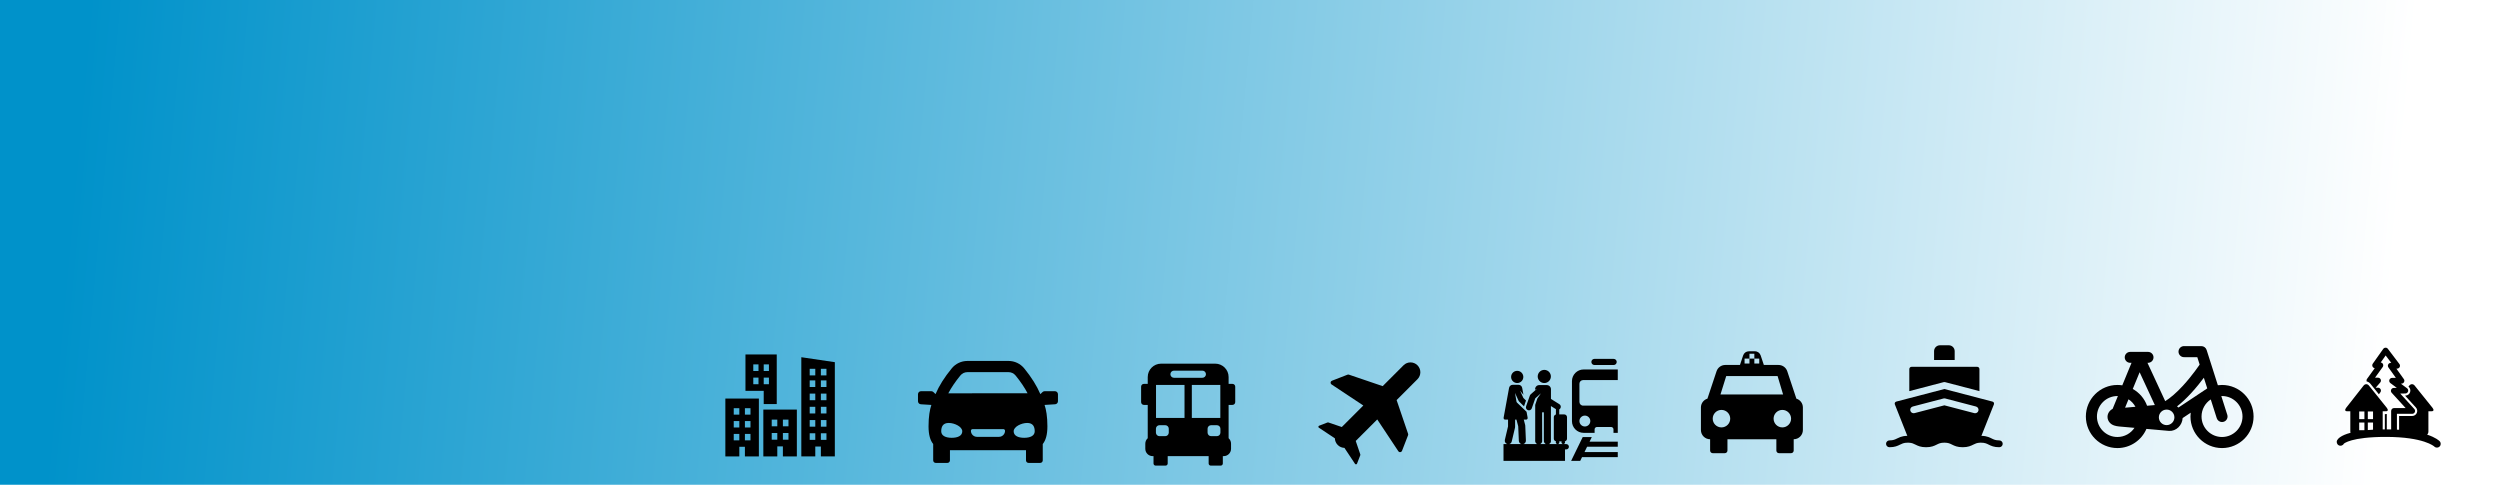
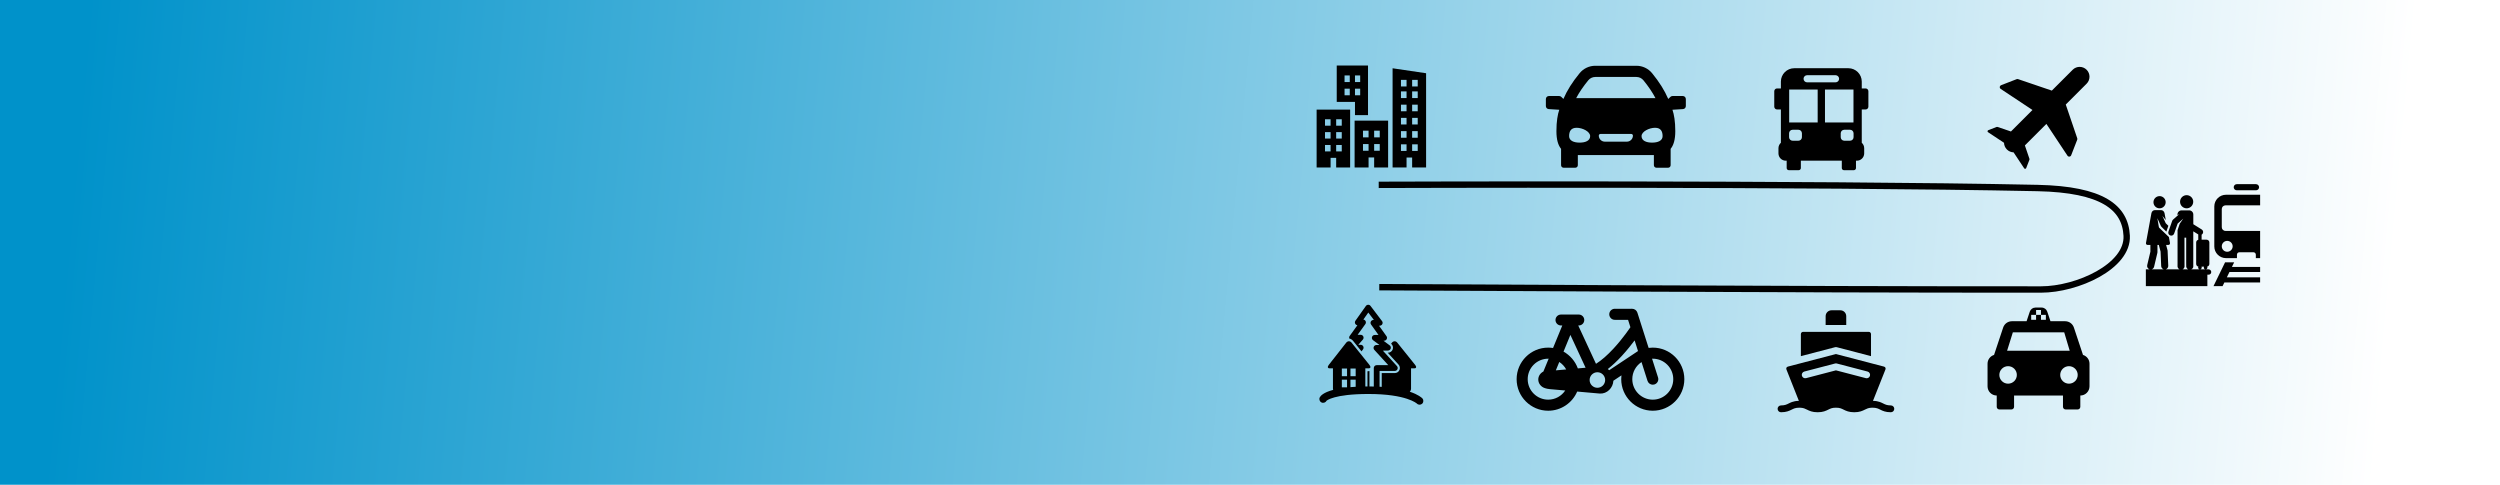
<svg xmlns="http://www.w3.org/2000/svg" xmlns:ns1="https://boxy-svg.com" viewBox="2.907 10.659 392.296 76.067" width="392.296" height="76.067">
  <defs>
    <linearGradient id="gradient-2" gradientUnits="userSpaceOnUse" x1="335.756" y1="26.163" x2="335.756" y2="104.167" gradientTransform="matrix(-0.0892, 0.968808, -4.627261, -0.652647, 527.7549, -235.6555)">
      <stop offset="0" style="stop-color: rgb(255, 255, 255);" />
      <stop offset="1" style="stop-color: rgb(0, 146, 202);" />
    </linearGradient>
  </defs>
  <rect x="2.907" y="10.659" width="392.296" height="76.067" style="fill: url(#gradient-2); paint-order: fill;" />
-   <g transform="matrix(0.350589, 0, 0, -0.432432, 116.7288, 82.28043)" style="">
+   <g transform="matrix(0.350589, 0, 0, -0.432432, 209.5093, 36.94053)" style="">
    <g transform="">
      <path d="M 3.75 8.167 L 6.25 8.167 L 6.25 5.833 L 3.75 5.833 L 3.75 8.167 Z M 3.75 12.833 L 6.25 12.833 L 6.25 10.5 L 3.75 10.5 L 3.75 12.833 Z M 3.75 17.5 L 6.25 17.5 L 6.25 15.167 L 3.75 15.167 L 3.75 17.5 Z M 8.75 8.167 L 11.25 8.167 L 11.25 5.833 L 8.75 5.833 L 8.75 8.167 Z M 8.75 12.833 L 11.25 12.833 L 11.25 10.5 L 8.75 10.5 L 8.75 12.833 Z M 8.75 17.5 L 11.25 17.5 L 11.25 15.167 L 8.75 15.167 L 8.75 17.5 Z M 0 0 L 6.25 0 L 6.25 3.5 L 8.75 3.5 L 8.75 0 L 15 0 L 15 21 L 0 21 L 0 0 Z" style="fill: rgb(0, 0, 0); fill-rule: evenodd; fill-opacity: 1;" />
      <path d="M 20.75 8.5 L 23.25 8.5 L 23.25 6.071 L 20.75 6.071 L 20.75 8.5 Z M 20.75 13.357 L 23.25 13.357 L 23.25 10.929 L 20.75 10.929 L 20.75 13.357 Z M 25.75 8.5 L 28.25 8.5 L 28.25 6.071 L 25.75 6.071 L 25.75 8.5 Z M 25.75 13.357 L 28.25 13.357 L 28.25 10.929 L 25.75 10.929 L 25.75 13.357 Z M 17 -0 L 23.25 -0 L 23.25 3.643 L 25.75 3.643 L 25.75 -0 L 32 -0 L 32 17 L 17 17 L 17 -0 Z" style="fill: rgb(0, 0, 0); fill-rule: evenodd; fill-opacity: 1;" />
      <path d="M 45.25 29.4 L 42.75 29.4 L 42.75 31.8 L 45.25 31.8 L 45.25 29.4 Z M 45.25 25.2 L 42.75 25.2 L 42.75 27.6 L 45.25 27.6 L 45.25 25.2 Z M 45.25 20.4 L 42.75 20.4 L 42.75 22.8 L 45.25 22.8 L 45.25 20.4 Z M 45.25 15.6 L 42.75 15.6 L 42.75 18 L 45.25 18 L 45.25 15.6 Z M 45.25 10.8 L 42.75 10.8 L 42.75 13.2 L 45.25 13.2 L 45.25 10.8 Z M 45.25 6 L 42.75 6 L 42.75 8.4 L 45.25 8.4 L 45.25 6 Z M 40.25 29.4 L 37.75 29.4 L 37.75 31.8 L 40.25 31.8 L 40.25 29.4 Z M 40.25 25.2 L 37.75 25.2 L 37.75 27.6 L 40.25 27.6 L 40.25 25.2 Z M 40.25 20.4 L 37.75 20.4 L 37.75 22.8 L 40.25 22.8 L 40.25 20.4 Z M 40.25 15.6 L 37.75 15.6 L 37.75 18 L 40.25 18 L 40.25 15.6 Z M 40.25 10.8 L 37.75 10.8 L 37.75 13.2 L 40.25 13.2 L 40.25 10.8 Z M 40.25 6 L 37.75 6 L 37.75 8.4 L 40.25 8.4 L 40.25 6 Z M 34 36 L 34 -0 L 40.25 -0 L 40.25 3.6 L 42.75 3.6 L 42.75 -0 L 49 -0 L 49 34.2 L 34 36 Z" style="fill: rgb(0, 0, 0); fill-rule: evenodd; fill-opacity: 1;" />
      <path d="M 17.167 28.6 L 19.5 28.6 L 19.5 26.2 L 17.167 26.2 L 17.167 28.6 Z M 17.167 33.4 L 19.5 33.4 L 19.5 31 L 17.167 31 L 17.167 33.4 Z M 14.833 31 L 12.5 31 L 12.5 33.4 L 14.833 33.4 L 14.833 31 Z M 14.833 26.2 L 12.5 26.2 L 12.5 28.6 L 14.833 28.6 L 14.833 26.2 Z M 17.167 19 L 23 19 L 23 37 L 9 37 L 9 23.8 L 17.167 23.8 L 17.167 19 Z" style="fill: rgb(0, 0, 0); fill-rule: evenodd; fill-opacity: 1;" />
    </g>
  </g>
-   <path d="M 284.791 73.214 L 283.362 68.917 C 283.165 68.326 282.613 67.928 281.992 67.928 L 279.687 67.928 L 279.184 66.422 C 279.056 66.042 278.701 65.784 278.299 65.784 L 277.327 65.784 C 276.925 65.784 276.57 66.04 276.442 66.422 L 275.939 67.928 L 273.634 67.928 C 273.013 67.928 272.461 68.326 272.264 68.917 L 270.835 73.214 C 270.243 73.395 269.813 73.946 269.813 74.597 L 269.813 78.142 C 269.813 78.939 270.459 79.586 271.255 79.586 L 271.255 81.358 C 271.255 81.587 271.44 81.771 271.667 81.771 L 273.565 81.771 C 273.792 81.771 273.976 81.587 273.976 81.358 L 273.976 79.586 L 281.65 79.586 L 281.65 81.358 C 281.65 81.587 281.834 81.771 282.061 81.771 L 283.959 81.771 C 284.186 81.771 284.371 81.587 284.371 81.358 L 284.371 79.586 C 285.167 79.586 285.813 78.939 285.813 78.142 L 285.813 74.597 C 285.813 73.946 285.383 73.395 284.791 73.214 Z M 276.661 66.933 L 277.429 66.933 L 277.429 66.165 L 278.197 66.165 L 278.197 66.933 L 278.965 66.933 L 278.965 67.699 L 278.197 67.699 L 278.197 66.933 L 277.429 66.933 L 277.429 67.701 L 276.661 67.701 L 276.661 66.933 Z M 273.783 69.67 L 281.843 69.67 L 282.706 72.555 L 272.882 72.555 L 273.783 69.67 Z M 273.037 77.726 C 272.279 77.726 271.664 77.112 271.664 76.354 C 271.664 75.595 272.279 74.981 273.037 74.981 C 273.795 74.981 274.41 75.595 274.41 76.354 C 274.41 77.112 273.795 77.726 273.037 77.726 Z M 282.589 77.726 C 281.831 77.726 281.216 77.112 281.216 76.354 C 281.216 75.595 281.831 74.981 282.589 74.981 C 283.347 74.981 283.962 75.595 283.962 76.354 C 283.962 77.112 283.347 77.726 282.589 77.726 Z" />
-   <g transform="matrix(0.046397, 0, 0, 0.046397, 209.7862, 67.52554)">
+   <path d="M 329.767 66.352 L 328.338 62.055 C 328.141 61.464 327.589 61.066 326.968 61.066 L 324.663 61.066 L 324.16 59.56 C 324.032 59.18 323.677 58.922 323.275 58.922 L 322.303 58.922 C 321.901 58.922 321.546 59.178 321.418 59.56 L 320.915 61.066 L 318.61 61.066 C 317.989 61.066 317.437 61.464 317.24 62.055 L 315.811 66.352 C 315.219 66.533 314.789 67.084 314.789 67.735 L 314.789 71.28 C 314.789 72.077 315.435 72.724 316.231 72.724 L 316.231 74.496 C 316.231 74.725 316.416 74.909 316.643 74.909 L 318.541 74.909 C 318.768 74.909 318.952 74.725 318.952 74.496 L 318.952 72.724 L 326.626 72.724 L 326.626 74.496 C 326.626 74.725 326.81 74.909 327.037 74.909 L 328.935 74.909 C 329.162 74.909 329.347 74.725 329.347 74.496 L 329.347 72.724 C 330.143 72.724 330.789 72.077 330.789 71.28 L 330.789 67.735 C 330.789 67.084 330.359 66.533 329.767 66.352 Z M 321.637 60.071 L 322.405 60.071 L 322.405 59.303 L 323.173 59.303 L 323.173 60.071 L 323.941 60.071 L 323.941 60.837 L 323.173 60.837 L 323.173 60.071 L 322.405 60.071 L 322.405 60.839 L 321.637 60.839 L 321.637 60.071 Z M 318.759 62.808 L 326.819 62.808 L 327.682 65.693 L 317.858 65.693 L 318.759 62.808 Z M 318.013 70.864 C 317.255 70.864 316.64 70.25 316.64 69.492 C 316.64 68.733 317.255 68.119 318.013 68.119 C 318.771 68.119 319.386 68.733 319.386 69.492 C 319.386 70.25 318.771 70.864 318.013 70.864 Z M 327.565 70.864 C 326.807 70.864 326.192 70.25 326.192 69.492 C 326.192 68.733 326.807 68.119 327.565 68.119 C 328.323 68.119 328.938 68.733 328.938 69.492 C 328.938 70.25 328.323 70.864 327.565 70.864 Z" />
+   <g transform="matrix(0.046397, 0, 0, 0.046397, 314.7884, 21.15223)">
    <path d="M335.091,9.768c-13.015-13.015-34.115-13.014-47.13,0l-70.51,70.509L103.332,41.452c-1.577-0.537-3.293-0.5-4.846,0.104 l-52.2,20.283c-1.066,0.328-2.07,0.916-2.915,1.759c-2.748,2.748-2.765,7.191-0.054,9.961c0.021,0.022,0.044,0.044,0.066,0.066 c0.33,0.33,0.695,0.63,1.094,0.895l107.464,71.266L79.17,218.558l-45.602-15.514c-0.853-0.29-1.781-0.271-2.622,0.056 L2.785,214.042c-0.752,0.342-1.184,0.598-1.663,1.078c-1.493,1.492-1.497,3.812-0.01,5.309c0.007,0.008,0.015,0.016,0.022,0.021 c0.178,0.18,0.376,0.342,0.592,0.483l54.014,35.821c0.231,8.211,3.471,16.354,9.739,22.622c6.267,6.267,14.41,9.507,22.621,9.737 l35.821,54.015c0.791,1.19,2.181,1.845,3.604,1.691c1.423-0.153,2.642-1.088,3.16-2.422l11.07-28.489 c0.327-0.84,0.346-1.77,0.056-2.623l-15.514-45.602l72.771-72.771l71.268,107.464c1.463,2.204,4.031,3.411,6.662,3.127 c2.63-0.284,4.883-2.011,5.841-4.476l20.461-52.66c0.603-1.553,0.64-3.269,0.103-4.846l-38.824-114.12l70.509-70.509 C348.104,43.884,348.104,22.783,335.091,9.768z" />
  </g>
  <g transform="matrix(0.028998, 0, 0, 0.028998, 186.2866, 44.00131)" />
  <g transform="matrix(0.028998, 0, 0, 0.028998, 186.2866, 44.00131)" />
  <g transform="matrix(0.028998, 0, 0, 0.028998, 186.2866, 44.00131)" />
  <g transform="matrix(0.028998, 0, 0, 0.028998, 186.2866, 44.00131)" />
  <g transform="matrix(0.028998, 0, 0, 0.028998, 186.2866, 44.00131)" />
  <g transform="matrix(0.028998, 0, 0, 0.028998, 186.2866, 44.00131)" />
  <g transform="matrix(0.028998, 0, 0, 0.028998, 186.2866, 44.00131)" />
  <g transform="matrix(0.028998, 0, 0, 0.028998, 186.2866, 44.00131)" />
  <g transform="matrix(0.028998, 0, 0, 0.028998, 186.2866, 44.00131)" />
  <g transform="matrix(0.028998, 0, 0, 0.028998, 186.2866, 44.00131)" />
  <g transform="matrix(0.028998, 0, 0, 0.028998, 186.2866, 44.00131)" />
  <g transform="matrix(0.028998, 0, 0, 0.028998, 186.2866, 44.00131)" />
  <g transform="matrix(0.028998, 0, 0, 0.028998, 186.2866, 44.00131)" />
  <g transform="matrix(0.028998, 0, 0, 0.028998, 186.2866, 44.00131)" />
  <g transform="matrix(0.028998, 0, 0, 0.028998, 186.2866, 44.00131)" />
-   <g transform="matrix(0.039873, 0, 0, 0.039873, 181.3529, 67.7233)" ns1:origin="2.863 2.771">
+   <g transform="matrix(0.039873, 0, 0, 0.039873, 280.7065, 21.36365)" ns1:origin="2.863 2.771">
    <path d="M374.878,79.565h-15.102V52.723C359.777,23.605,336.172,0,307.054,0H94.225C65.107,0,41.502,23.605,41.502,52.723v26.842 H26.401c-6.063,0-10.978,4.915-10.978,10.979v60.812c0,6.063,4.915,10.978,10.978,10.978h15.102v131.081 c-5.874,5.265-9.572,12.908-9.572,21.417v20.316c0,15.883,12.875,28.758,28.758,28.758h3.558v28.914 c0,4.672,3.79,8.459,8.462,8.459h38.908c4.672,0,8.458-3.787,8.458-8.459v-28.914h161.13v28.914c0,4.672,3.786,8.459,8.459,8.459 h38.907c4.672,0,8.461-3.787,8.461-8.459v-28.914h3.559c15.882,0,28.758-12.875,28.758-28.758v-20.316 c0-8.508-3.698-16.152-9.572-21.417V162.333h15.102c6.062,0,10.978-4.915,10.978-10.978V90.543 C385.856,84.48,380.942,79.565,374.878,79.565z M327.175,83.855v129.731H215.019V83.855H327.175z M144.722,27.49h111.836 c7.765,0,14.06,6.294,14.06,14.06c0,7.764-6.294,14.059-14.06,14.059H144.722c-7.765,0-14.06-6.295-14.06-14.059 C130.662,33.784,136.957,27.49,144.722,27.49z M74.105,83.855h112.156v129.731H74.105V83.855z M124.303,271.463 c0,7.643-6.216,13.858-13.86,13.858H87.572c-7.631,0-13.846-6.216-13.846-13.858v-15.42c0-7.645,6.215-13.859,13.846-13.859h22.871 c7.644,0,13.86,6.215,13.86,13.859V271.463z M276.978,271.463v-15.42c0-7.645,6.215-13.859,13.859-13.859h22.871 c7.631,0,13.846,6.215,13.846,13.859v15.42c0,7.643-6.215,13.858-13.846,13.858h-22.871 C283.194,285.322,276.978,279.105,276.978,271.463z" />
  </g>
  <g transform="matrix(0.038875, 0, 0, 0.038875, 118.6778, -24.17948)" ns1:origin="0 0" />
  <g transform="matrix(0.038875, 0, 0, 0.038875, 118.6778, -24.17948)" ns1:origin="0 0" />
  <g transform="matrix(0.038875, 0, 0, 0.038875, 118.6778, -24.17948)" ns1:origin="0 0" />
  <g transform="matrix(0.038875, 0, 0, 0.038875, 118.6778, -24.17948)" ns1:origin="0 0" />
  <g transform="matrix(0.038875, 0, 0, 0.038875, 118.6778, -24.17948)" ns1:origin="0 0" />
  <g transform="matrix(0.038875, 0, 0, 0.038875, 118.6778, -24.17948)" ns1:origin="0 0" />
  <g transform="matrix(0.038875, 0, 0, 0.038875, 118.6778, -24.17948)" ns1:origin="0 0" />
  <g transform="matrix(0.038875, 0, 0, 0.038875, 118.6778, -24.17948)" ns1:origin="0 0" />
  <g transform="matrix(0.038875, 0, 0, 0.038875, 118.6778, -24.17948)" ns1:origin="0 0" />
  <g transform="matrix(0.038875, 0, 0, 0.038875, 118.6778, -24.17948)" ns1:origin="0 0" />
  <g transform="matrix(0.038875, 0, 0, 0.038875, 118.6778, -24.17948)" ns1:origin="0 0" />
  <g transform="matrix(0.038875, 0, 0, 0.038875, 118.6778, -24.17948)" ns1:origin="0 0" />
  <g transform="matrix(0.038875, 0, 0, 0.038875, 118.6778, -24.17948)" ns1:origin="0 0" />
  <g transform="matrix(0.038875, 0, 0, 0.038875, 118.6778, -24.17948)" ns1:origin="0 0" />
  <g transform="matrix(0.038875, 0, 0, 0.038875, 118.6778, -24.17948)" ns1:origin="0 0" />
  <g transform="matrix(1, 0, 0, 1, -160.3667, -134.5545)" />
  <g transform="matrix(1, 0, 0, 1, -160.3667, -134.5545)" />
  <g transform="matrix(1, 0, 0, 1, -160.3667, -134.5545)" />
  <g transform="matrix(1, 0, 0, 1, -160.3667, -134.5545)" />
  <g transform="matrix(1, 0, 0, 1, -160.3667, -134.5545)" />
  <g transform="matrix(1, 0, 0, 1, -160.3667, -134.5545)" />
  <g transform="matrix(1, 0, 0, 1, -160.3667, -134.5545)" />
  <g transform="matrix(1, 0, 0, 1, -160.3667, -134.5545)" />
  <g transform="matrix(1, 0, 0, 1, -160.3667, -134.5545)" />
  <g transform="matrix(1, 0, 0, 1, -160.3667, -134.5545)" />
  <g transform="matrix(1, 0, 0, 1, -160.3667, -134.5545)" />
  <g transform="matrix(1, 0, 0, 1, -160.3667, -134.5545)" />
  <g transform="matrix(1, 0, 0, 1, -160.3667, -134.5545)" />
  <g transform="matrix(1, 0, 0, 1, -160.3667, -134.5545)" />
  <g transform="matrix(1, 0, 0, 1, -160.3667, -134.5545)" />
-   <g transform="matrix(0.050868, 0, 0, 0.050868, 146.9557, 64.31595)">
+   <g transform="matrix(0.050868, 0, 0, 0.050868, 245.4823, 17.99744)">
    <path d="M422.438,151.93H390.77c-2.412,0-4.73,0.932-6.471,2.6l-6.76,6.476c-11.395-26.366-27.742-52.439-49.822-79.432 c-11.936-14.585-29.586-22.949-48.43-22.949H152.501c-18.846,0-36.497,8.365-48.426,22.95 c-22.777,27.842-38.799,53.287-49.924,79.338l-6.66-6.383c-1.741-1.668-4.06-2.6-6.472-2.6H9.353c-5.166,0-9.353,4.187-9.353,9.353 v21.651c0,4.937,3.838,9.022,8.765,9.334l32.549,2.05c-4.918,14.371-8.758,35.786-8.758,65.987 c0,26.205,5.234,43.428,14.343,54.578v50.449c0,4.326,3.507,7.832,7.833,7.832h36.029c4.328,0,7.836-3.506,7.836-7.832v-31.328 h234.596v31.328c0,4.326,3.508,7.832,7.834,7.832h36.029c4.326,0,7.834-3.506,7.834-7.832v-50.449 c9.107-11.15,14.344-28.373,14.344-54.578c0-30.201-3.84-51.616-8.758-65.987l32.549-2.05c4.926-0.312,8.764-4.397,8.764-9.334 v-21.651C431.789,156.117,427.604,151.93,422.438,151.93z M130.806,103.442c5.346-6.534,13.254-10.283,21.695-10.283h126.786 c8.441,0,16.352,3.749,21.697,10.283c15.447,18.883,27.646,36.954,37.074,54.955l-244.543,0.046 C102.737,140.842,115.005,122.756,130.806,103.442z M104.157,295.693c-17.933,0-32.469-5.857-32.469-20.066 c0-14.208,5.274-25.729,23.206-25.729s41.73,11.521,41.73,25.729S122.087,295.693,104.157,295.693z M249.93,292.732h-68.069 c-10.262,0-18.61-8.348-18.61-18.609c0-2.878,2.334-5.212,5.214-5.212h94.863c2.879,0,5.211,2.334,5.211,5.212 C268.539,284.385,260.191,292.732,249.93,292.732z M327.633,295.693c-17.932,0-32.469-5.857-32.469-20.066 c0-14.208,23.801-25.729,41.73-25.729c17.932,0,23.207,11.521,23.207,25.729S345.566,295.693,327.633,295.693z" />
  </g>
  <g transform="matrix(0.037055, 0, 0, 0.037055, 86.0148, -104.6582)" />
  <g transform="matrix(0.037055, 0, 0, 0.037055, 86.0148, -104.6582)" />
  <g transform="matrix(0.037055, 0, 0, 0.037055, 86.0148, -104.6582)" />
  <g transform="matrix(0.037055, 0, 0, 0.037055, 86.0148, -104.6582)" />
  <g transform="matrix(0.037055, 0, 0, 0.037055, 86.0148, -104.6582)" />
  <g transform="matrix(0.037055, 0, 0, 0.037055, 86.0148, -104.6582)" />
  <g transform="matrix(0.037055, 0, 0, 0.037055, 86.0148, -104.6582)" />
  <g transform="matrix(0.037055, 0, 0, 0.037055, 86.0148, -104.6582)" />
  <g transform="matrix(0.037055, 0, 0, 0.037055, 86.0148, -104.6582)" />
  <g transform="matrix(0.037055, 0, 0, 0.037055, 86.0148, -104.6582)" />
  <g transform="matrix(0.037055, 0, 0, 0.037055, 86.0148, -104.6582)" />
  <g transform="matrix(0.037055, 0, 0, 0.037055, 86.0148, -104.6582)" />
  <g transform="matrix(0.037055, 0, 0, 0.037055, 86.0148, -104.6582)" />
  <g transform="matrix(0.037055, 0, 0, 0.037055, 86.0148, -104.6582)" />
  <g transform="matrix(0.037055, 0, 0, 0.037055, 86.0148, -104.6582)" />
-   <g transform="matrix(0.057918, 0, 0, 0.057918, 330.2173, 59.8106)">
+   <g transform="matrix(0.057918, 0, 0, 0.057918, 240.893, 53.95136)">
    <path d="M368.889,194.325c-3.818,0-7.572,0.277-11.262,0.765l-30.459-95.577c-1.998-6.271-7.896-10.499-14.43-10.445 c-19.613,0.18-41.653,0.255-45.209,0.078c-7.93-0.821-15.158,4.726-16.361,12.678c-1.239,8.191,4.396,15.836,12.587,17.075 c1.228,0.185,3.414,0.516,38.188,0.26l6.344,19.906c-0.123,0.171-0.256,0.33-0.373,0.507c-0.188,0.286-19.172,28.929-45.11,57.042 c-17.069,18.5-33.267,32.541-47.779,41.597l-48.116-103.865h1.564c8.177,0,14.806-6.629,14.806-14.806 c0-8.178-6.629-14.806-14.806-14.806h-48.355c-8.177,0-14.806,6.628-14.806,14.806c0,8.177,6.629,14.806,14.806,14.806h3.615 l-25.051,61c-4.299-0.668-8.701-1.021-13.186-1.021C38.353,194.326,0,232.68,0,279.822c0,47.145,38.354,85.497,85.496,85.497 c35.231,0,65.539-21.428,78.607-51.933l61.407,5.439c19.521,1.089,35.676-15.414,36.678-34.805l21.852-14.537 c-0.41,3.393-0.645,6.836-0.645,10.337c0,47.145,38.352,85.497,85.494,85.497s85.496-38.354,85.496-85.497 C454.385,232.678,416.031,194.325,368.889,194.325z M131.688,310.513c-9.952,14.938-26.935,24.805-46.192,24.805 C54.895,335.318,30,310.422,30,279.821c0-30.601,24.896-55.496,55.496-55.496c0.427,0,0.847,0.022,1.272,0.032l-14.279,34.77 c-8.243,4.199-13.832,12.316-13.832,21.646c0,11.083,7.885,20.46,18.744,23.585c3.43,1.121,7.595,1.966,12.645,2.467 M106.23,255.938l9.332-22.726c7.814,5.059,14.271,12.028,18.727,20.239L106.23,255.938z M165.849,250.657 c-7.064-19.398-20.956-35.539-38.766-45.498l18.593-45.277l41.189,88.913L165.849,250.657z M218.825,303.15 c-11.626,0-21.053-9.426-21.053-21.052c0-11.627,9.427-21.052,21.053-21.052c11.626,0,21.052,9.425,21.052,21.052 C239.877,293.724,230.451,303.15,218.825,303.15z M250.852,255.53c-1.201-1.146-2.479-2.211-3.826-3.187 c12.217-9.489,24.929-21.382,38.1-35.686c14.107-15.316,26.096-30.509,34.551-41.858l9.189,28.834L250.852,255.53z M368.889,335.318c-30.602,0-55.496-24.896-55.496-55.497c0-19.338,9.947-36.388,24.988-46.325l16.215,50.881 c2.033,6.379,7.934,10.448,14.289,10.448c1.508,0,3.043-0.229,4.559-0.712c7.893-2.516,12.252-10.952,9.736-18.847l-16.221-50.893 c0.643-0.022,1.281-0.049,1.93-0.049c30.6,0,55.496,24.896,55.496,55.496C424.385,310.422,399.488,335.318,368.889,335.318z" />
  </g>
  <g transform="matrix(0.035212, 0, 0, 0.035212, 322.2159, -31.99786)" />
  <g transform="matrix(0.035212, 0, 0, 0.035212, 322.2159, -31.99786)" />
  <g transform="matrix(0.035212, 0, 0, 0.035212, 322.2159, -31.99786)" />
  <g transform="matrix(0.035212, 0, 0, 0.035212, 322.2159, -31.99786)" />
  <g transform="matrix(0.035212, 0, 0, 0.035212, 322.2159, -31.99786)" />
  <g transform="matrix(0.035212, 0, 0, 0.035212, 322.2159, -31.99786)" />
  <g transform="matrix(0.035212, 0, 0, 0.035212, 322.2159, -31.99786)" />
  <g transform="matrix(0.035212, 0, 0, 0.035212, 322.2159, -31.99786)" />
  <g transform="matrix(0.035212, 0, 0, 0.035212, 322.2159, -31.99786)" />
  <g transform="matrix(0.035212, 0, 0, 0.035212, 322.2159, -31.99786)" />
  <g transform="matrix(0.035212, 0, 0, 0.035212, 322.2159, -31.99786)" />
  <g transform="matrix(0.035212, 0, 0, 0.035212, 322.2159, -31.99786)" />
  <g transform="matrix(0.035212, 0, 0, 0.035212, 322.2159, -31.99786)" />
  <g transform="matrix(0.035212, 0, 0, 0.035212, 322.2159, -31.99786)" />
  <g transform="matrix(0.035212, 0, 0, 0.035212, 322.2159, -31.99786)" />
  <g transform="matrix(0.039013, 0, 0, 0.039013, 57.14565, -122.0397)" />
  <g transform="matrix(0.039013, 0, 0, 0.039013, 57.14565, -122.0397)" />
  <g transform="matrix(0.039013, 0, 0, 0.039013, 57.14565, -122.0397)" />
  <g transform="matrix(0.039013, 0, 0, 0.039013, 57.14565, -122.0397)" />
  <g transform="matrix(0.039013, 0, 0, 0.039013, 57.14565, -122.0397)" />
  <g transform="matrix(0.039013, 0, 0, 0.039013, 57.14565, -122.0397)" />
  <g transform="matrix(0.039013, 0, 0, 0.039013, 57.14565, -122.0397)" />
  <g transform="matrix(0.039013, 0, 0, 0.039013, 57.14565, -122.0397)" />
  <g transform="matrix(0.039013, 0, 0, 0.039013, 57.14565, -122.0397)" />
  <g transform="matrix(0.039013, 0, 0, 0.039013, 57.14565, -122.0397)" />
  <g transform="matrix(0.039013, 0, 0, 0.039013, 57.14565, -122.0397)" />
  <g transform="matrix(0.039013, 0, 0, 0.039013, 57.14565, -122.0397)" />
  <g transform="matrix(0.039013, 0, 0, 0.039013, 57.14565, -122.0397)" />
  <g transform="matrix(0.039013, 0, 0, 0.039013, 57.14565, -122.0397)" />
  <g transform="matrix(0.039013, 0, 0, 0.039013, 57.14565, -122.0397)" />
-   <g transform="matrix(0.035016, 0, 0, 0.035016, 238.8342, 66.00922)">
+   <g transform="matrix(0.035016, 0, 0, 0.035016, 339.6311, 38.59248)">
    <ellipse cx="61.404" cy="108.431" rx="27.359" ry="27.359" transform="matrix(.998 -.071 .071 .998 -7.532 4.626)" />
    <ellipse cx="182.832" cy="106.313" rx="29.51" ry="29.51" transform="matrix(.987 -.16 .16 .987 -14.669 30.659)" />
    <path d="m356.749 122.537h155.329v-47.555h-152.925c-28.931 0-52.385 23.453-52.385 52.385v179.263c0 28.931 23.453 52.385 52.385 52.385h49.09v-15.516c0-5.942 4.817-10.759 10.759-10.759h63.104c5.942 0 10.759 4.817 10.759 10.759v15.516h19.214v-121.993h-155.33c-9.122 0-16.517-7.395-16.517-16.517v-81.45c0-9.123 7.395-16.518 16.517-16.518zm7.882 159.167c13.475 0 24.399 10.924 24.399 24.399s-10.924 24.398-24.399 24.398-24.398-10.924-24.398-24.398c-.001-13.475 10.923-24.399 24.398-24.399z" />
    <path d="m407.455 55.036h86.197c7.584 0 13.732-6.148 13.732-13.732s-6.148-13.732-13.732-13.732h-86.197c-7.584 0-13.732 6.148-13.732 13.732s6.148 13.732 13.732 13.732z" />
    <path d="m281.098 409.362h-8.752-4.6-25.389-4.6-34.518c4.739-2.193 9.235-6.597 9.249-12 .158-60.428 0-158.432 0-158.432l22.369 13.855v23.997c-5.37 1.305-9.363 6.132-9.363 11.904v96.413c0 5.959 4.251 10.921 9.885 12.029-.716 1.209-1.134 2.615-1.134 4.122 0 4.48 3.632 8.113 8.113 8.113s8.112-3.632 8.112-8.113c0-1.409-.36-2.733-.992-3.887h11.148c-.632 1.155-.992 2.479-.992 3.887 0 4.48 3.632 8.113 8.113 8.113s8.113-3.632 8.113-8.113c0-1.507-.418-2.913-1.134-4.122 5.634-1.108 9.885-6.07 9.885-12.029v-96.413c0-6.773-5.491-12.263-12.264-12.263h-22.489c0-2.898 0-20.242 0-22.534 1.926-1.075 3.619-2.63 4.869-4.633 3.951-6.331 2.021-14.667-4.311-18.617l-37.763-23.564v-43.538c0-10.245-8.305-18.551-18.55-18.551h-33.97c-10.245 0-18.551 8.305-18.551 18.551v2.469l8.284-4.432-28.051 24.919c-1.718 1.526-3.019 3.466-3.778 5.635l-16.863 48.132c-2.467 7.043 1.242 14.753 8.285 17.221 7.005 2.455 14.74-1.205 17.221-8.285l15.705-44.825 25.431-22.591-16.05 22.995-9.71 29.065c.301 172.701-.294 161.548 0 163.523.795 5.347 4.256 9.808 8.994 12h-62.231c7.085-1.983 11.861-8.64 11.551-15.915l-2.847-66.821c-.049-1.143-.221-2.277-.514-3.382l-6.218-23.472h10.708c4.274 0 7.48-4.229 6.65-8.765l-4.837-26.436s-36.905-35.318-40.505-38.868c-1.541-1.799-4.037-3.092-4.641-6.675l-6.619-39.036 15.819 34.862c.622 1.371 1.489 2.617 2.558 3.678l21.944 21.774 8.908-26.092-11.771-11.68-14.878-32.788 15.26 18.718-5.617-30.699c-1.478-8.078-8.028-13.917-15.641-13.917-9.804 0-16.7 0-27.581 0-7.629 0-14.16 5.823-15.641 13.917l-24.381 133.241c-.836 4.567 2.42 8.765 6.65 8.765h13.135v30.416l-14.271 60.285c-1.91 8.069 2.82 16.566 11.165 18.889h-17.205v75.145h275.665v-51.223h5.433c6.606 0 11.961-5.355 11.961-11.961s-5.355-11.961-11.961-11.961zm-255.35 0c5.352-1.513 9.751-5.795 11.123-11.591l.097-.409 14.6-61.676c.283-1.196.426-2.42.426-3.649v-32.265h6.024l7.927 29.923 2.773 65.102c.286 6.715 4.877 12.691 11.531 14.566h-54.501zm138.546 0c4.74-2.194 8.197-6.659 8.991-12 .329-2.212-.187-129.302-.269-130.161h7.783c.092 136.019-.168 127.676.202 130.161.795 5.344 4.254 9.807 8.993 12z" />
    <path d="m395.7 377.939h-40.73l-51.887 106.569h40.73l8.041-16.515h160.225v-22.888h-149.081l11.589-23.802h137.492v-22.888h-126.348z" />
  </g>
-   <g transform="matrix(0.035758, 0, 0, 0.035758, 298.8612, 63.68336)">
+   <g transform="matrix(0.035758, 0, 0, 0.035758, 281.8453, 58.19448)">
    <path d="m301.213 58.168c0-14.278-11.616-25.894-25.894-25.894h-38.639c-14.278 0-25.894 11.616-25.894 25.894v38.713h90.427z" />
    <path d="m259.792 194.274 150.095 39.218v-96.789c0-5.416-4.406-9.822-9.822-9.822h-288.129c-5.416 0-9.822 4.406-9.822 9.822v96.789l150.095-39.218c2.485-.649 5.097-.649 7.583 0z" />
    <path d="m497 449.725c-16.555 0-24.023-3.719-33.479-8.428-4.439-2.21-9.12-4.541-14.706-6.526-7.755-2.757-17.259-4.848-30.282-5.031l54.92-138.253c1.216-3.283.244-6.016-.449-7.359-.698-1.354-2.381-3.759-5.814-4.656l-211.19-55.181-211.189 55.181c-3.434.897-5.117 3.302-5.814 4.656-.693 1.344-1.666 4.08-.447 7.364l54.797 138.25c-13.018.196-22.512 2.3-30.262 5.067-5.539 1.977-10.19 4.292-14.601 6.489-9.457 4.708-16.926 8.428-33.483 8.428-8.284 0-15 6.716-15 15s6.716 15 15 15c23.612 0 35.96-6.148 46.854-11.572 4.245-2.113 8.094-4.023 12.539-5.491 5.459-1.803 11.818-2.936 20.944-2.936 2.083 0 4.021.059 5.839.172 12.628.78 19.377 4.14 27.644 8.256 10.894 5.424 23.242 11.572 46.854 11.572 23.611 0 35.958-6.148 46.853-11.572 9.456-4.708 16.925-8.428 33.48-8.428s24.023 3.719 33.479 8.428c10.894 5.424 23.241 11.572 46.852 11.572s35.958-6.148 46.852-11.572c8.293-4.129 15.06-7.496 27.764-8.263 1.782-.107 3.679-.165 5.716-.165 9.026 0 15.344 1.111 20.762 2.88 4.52 1.475 8.417 3.407 12.717 5.548 10.894 5.424 23.241 11.572 46.852 11.572 8.284 0 15-6.716 15-15s-6.718-15.002-15.002-15.002zm-379.677-148.67 134.885-35.244c2.486-.649 5.098-.649 7.584 0l134.885 35.244c8.015 2.094 12.815 10.29 10.721 18.305-1.762 6.744-7.844 11.212-14.502 11.212-1.255 0-2.531-.159-3.802-.491l-131.094-34.253-131.093 34.253c-8.015 2.094-16.211-2.706-18.305-10.721s2.706-16.211 10.721-18.305z" />
  </g>
-   <g transform="matrix(0.037444, 0, 0, 0.037444, 369.5823, 64.89939)">
+   <g transform="matrix(0.037444, 0, 0, 0.037444, 209.9397, 58.16519)">
    <g>
      <path d="M1.819,396.259c-4.06,7.729-1.097,17.28,6.629,21.337c7.718,4.073,17.275,1.092,21.337-6.632 c0.15-0.284,29.592-28.584,176.287-28.584c158.87,0,202.337,39.903,202.525,40.07c3.107,3.23,7.251,4.855,11.4,4.855 c3.936,0,7.876-1.458,10.942-4.398c6.297-6.053,6.5-16.046,0.468-22.343c-2.514-2.615-16.377-15.625-52.496-27.705 c3.26-3.275,5.275-7.795,5.275-12.786v-85.255c0,0,6.439,0,14.371,0c7.937,0,9.282-6.332,3.001-14.147l-74.981-93.36 c-6.261-7.815-16.366-7.76-22.551,0.124l-3.352,4.275c6.835,5.467,9.653,14.584,6.962,22.966 c-2.768,8.627-10.705,14.528-19.759,14.7l-1.519,0.033l45.52,49.84c5.651,6.201,7.114,15.153,3.732,22.826 c-3.393,7.668-10.999,12.629-19.373,12.629h-54.867v57.782c-2.986-0.188-5.977-0.381-9.074-0.538v-66.248h63.941 c4.794,0,9.13-2.828,11.07-7.215c1.935-4.393,1.102-9.501-2.144-13.041l-59.021-64.655l21.561-0.401 c5.175-0.104,9.715-3.479,11.288-8.399c1.585-4.931-0.137-10.318-4.29-13.398l-26.056-19.388h2.712c0.021,0,0.046,0,0.061,0 c6.449,0.081,12.162-5.396,12.162-12.093c0-3.177-1.219-6.068-3.225-8.224l-30.361-42.559h2.981c0.02,0,0.035,0,0.061,0 c6.642-0.229,12.156-5.403,12.156-12.096c0-3.293-1.314-6.279-3.447-8.467l-47.37-62.467c-2.323-3.072-5.736-5.007-9.836-4.786 c-3.857,0.063-7.45,1.96-9.679,5.111l-43.701,61.778c-2.615,3.689-2.94,8.531-0.871,12.545c1.818,3.507,5.208,5.878,9.054,6.414 l-32.39,44.935c-2.252,3.121-2.75,7.056-1.627,10.659c5.57,1.074,10.745,4.03,14.812,8.516l3.176,3.808l33.33,41.498l6.177-8.231 c2.75-3.659,3.184-8.572,1.138-12.665c-2.044-4.101-6.233-6.69-10.813-6.69h-9.859l19-21.899c3.103-3.58,3.832-8.643,1.864-12.949 c-1.968-4.311-6.264-7.071-11.004-7.071h-12.743L192.7,89.463c2.661-3.682,3.023-8.546,0.954-12.583 c-1.84-3.603-5.347-6.012-9.305-6.495l20.721-29.292l23.544,31.055h-2.118c-4.534,0-8.683,2.526-10.752,6.556 c-2.077,4.029-1.721,8.874,0.909,12.562l31.211,43.757h-15.747c-5.209,0-9.841,3.341-11.476,8.294 c-1.643,4.954,0.079,10.397,4.261,13.518l26.953,20.051l-12.902,0.244c-4.754,0.089-9.014,2.948-10.888,7.317 c-1.868,4.367-1.025,9.425,2.174,12.939l58.563,64.149h-48.616c-6.683,0-12.096,5.419-12.096,12.096v77.465 c-5.926-0.143-11.992-0.229-18.248-0.254v-64.587c-1.856,0.487-3.832,0.772-5.949,0.772h-2.275v63.814 c-3.026,0.01-6.053,0.025-8.99,0.056V274.86c0,0,6.431,0,14.371,0c7.929,0,9.272-6.332,3.001-14.143l-74.986-93.399 c-6.274-7.823-16.376-7.756-22.556,0.127l-73.06,93.11c-6.178,7.881-4.771,14.274,3.168,14.274H56.93v85.244 c0,1.792,0.34,3.488,0.82,5.118C16.781,376.074,5.043,390.14,1.819,396.259z M130.297,275.834h21.858v32.113h-21.858V275.834z M130.297,322.237h21.858v29.925c-7.678,0.427-14.937,0.935-21.858,1.508V322.237z M94.162,275.834h21.861v32.113H94.162V275.834z M94.162,322.237h21.861v32.113H94.162V322.237z" />
    </g>
  </g>
  <g transform="matrix(0.037444, 0, 0, 0.037444, 68.08836, -167.345)" />
  <g transform="matrix(0.037444, 0, 0, 0.037444, 68.08836, -167.345)" />
  <g transform="matrix(0.037444, 0, 0, 0.037444, 68.08836, -167.345)" />
  <g transform="matrix(0.037444, 0, 0, 0.037444, 68.08836, -167.345)" />
  <g transform="matrix(0.037444, 0, 0, 0.037444, 68.08836, -167.345)" />
  <g transform="matrix(0.037444, 0, 0, 0.037444, 68.08836, -167.345)" />
  <g transform="matrix(0.037444, 0, 0, 0.037444, 68.08836, -167.345)" />
  <g transform="matrix(0.037444, 0, 0, 0.037444, 68.08836, -167.345)" />
  <g transform="matrix(0.037444, 0, 0, 0.037444, 68.08836, -167.345)" />
  <g transform="matrix(0.037444, 0, 0, 0.037444, 68.08836, -167.345)" />
  <g transform="matrix(0.037444, 0, 0, 0.037444, 68.08836, -167.345)" />
  <g transform="matrix(0.037444, 0, 0, 0.037444, 68.08836, -167.345)" />
  <g transform="matrix(0.037444, 0, 0, 0.037444, 68.08836, -167.345)" />
  <g transform="matrix(0.037444, 0, 0, 0.037444, 68.08836, -167.345)" />
  <g transform="matrix(0.037444, 0, 0, 0.037444, 68.08836, -167.345)" />
+   <path style="stroke: rgb(0, 0, 0); fill: none;" d="M 219.252 39.665 C 219.252 39.665 287.301 39.409 322.647 40.163 C 332.798 40.379 336.408 43.207 336.624 47.66 C 336.854 52.451 328.883 56.082 323.182 56.086 C 285.031 56.109 219.34 55.724 219.34 55.724" />
+   <path style="stroke: rgb(0, 0, 0); fill: none;" d="M 242.271 37.204" />
+   <path style="stroke: rgb(0, 0, 0); fill: none;" d="M 254.207 131.734" />
+   <path style="fill: rgb(216, 216, 216); stroke: rgb(0, 0, 0);" d="M 239.686 166.585" />
+   <path style="fill: rgb(216, 216, 216); stroke: rgb(0, 0, 0);" d="M 270.842 132.52" />
+   <path style="fill: rgb(216, 216, 216); stroke: rgb(0, 0, 0);" d="M 313.283 170.452" />
</svg>
